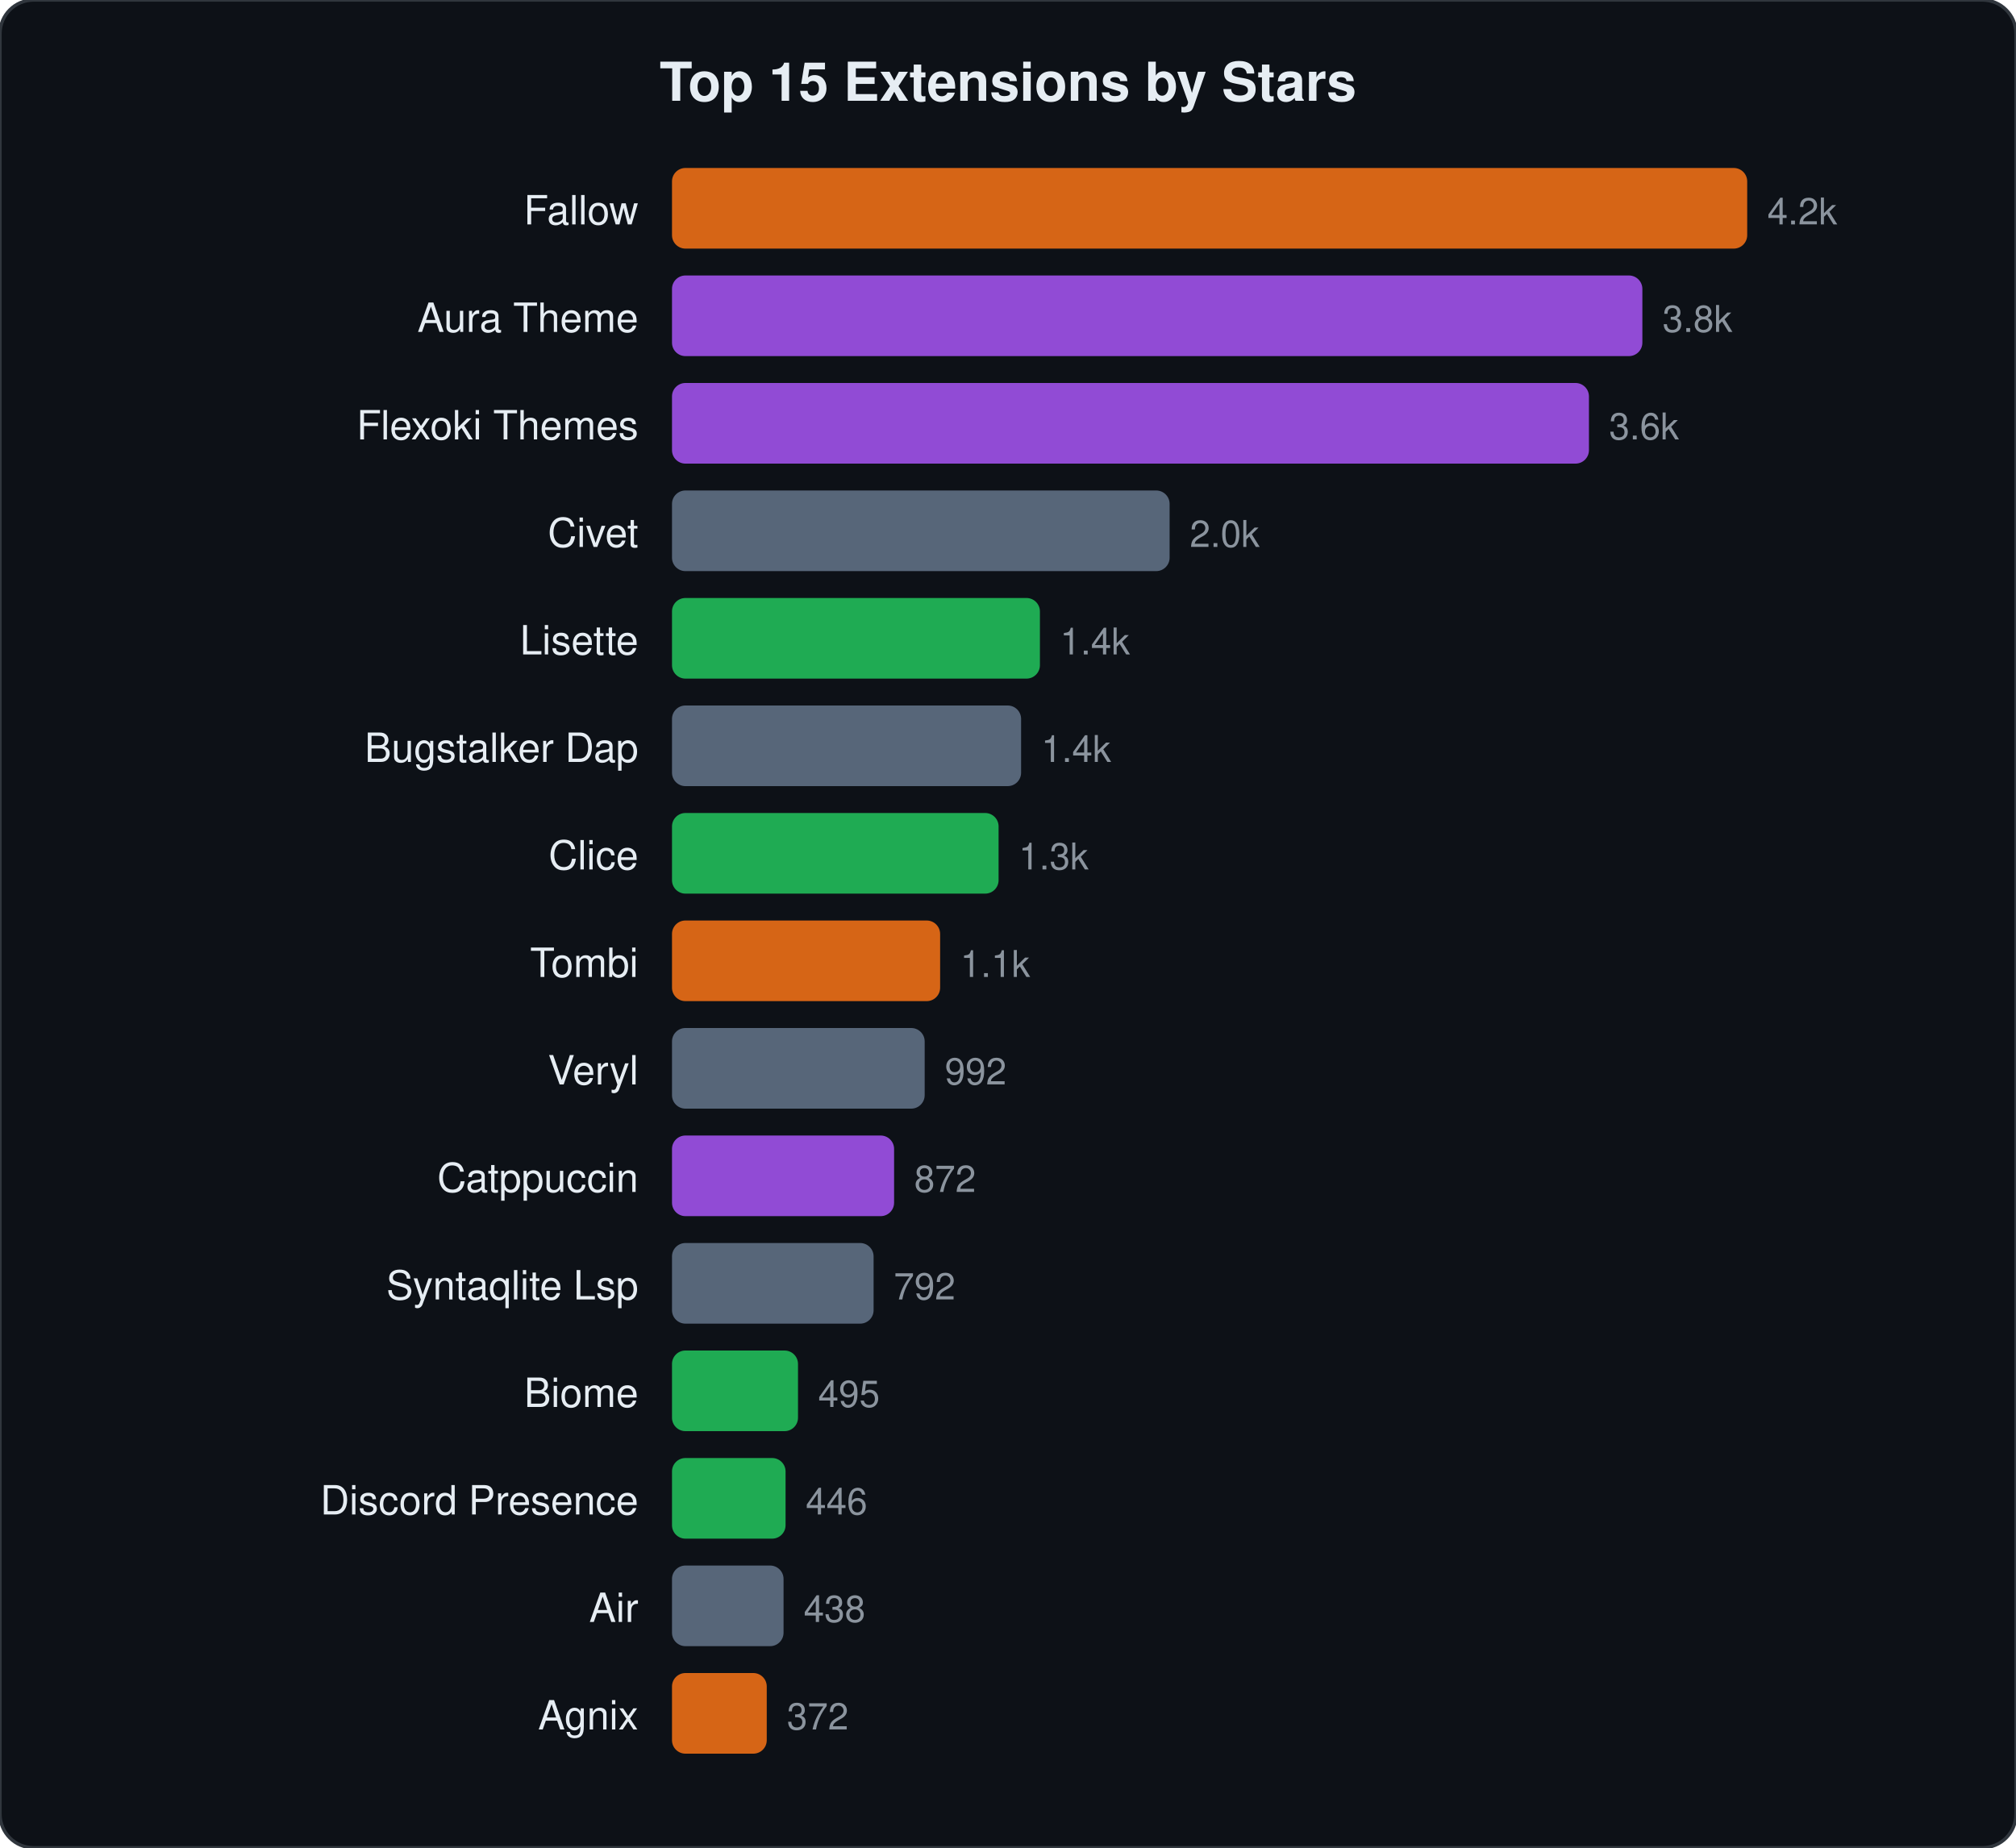
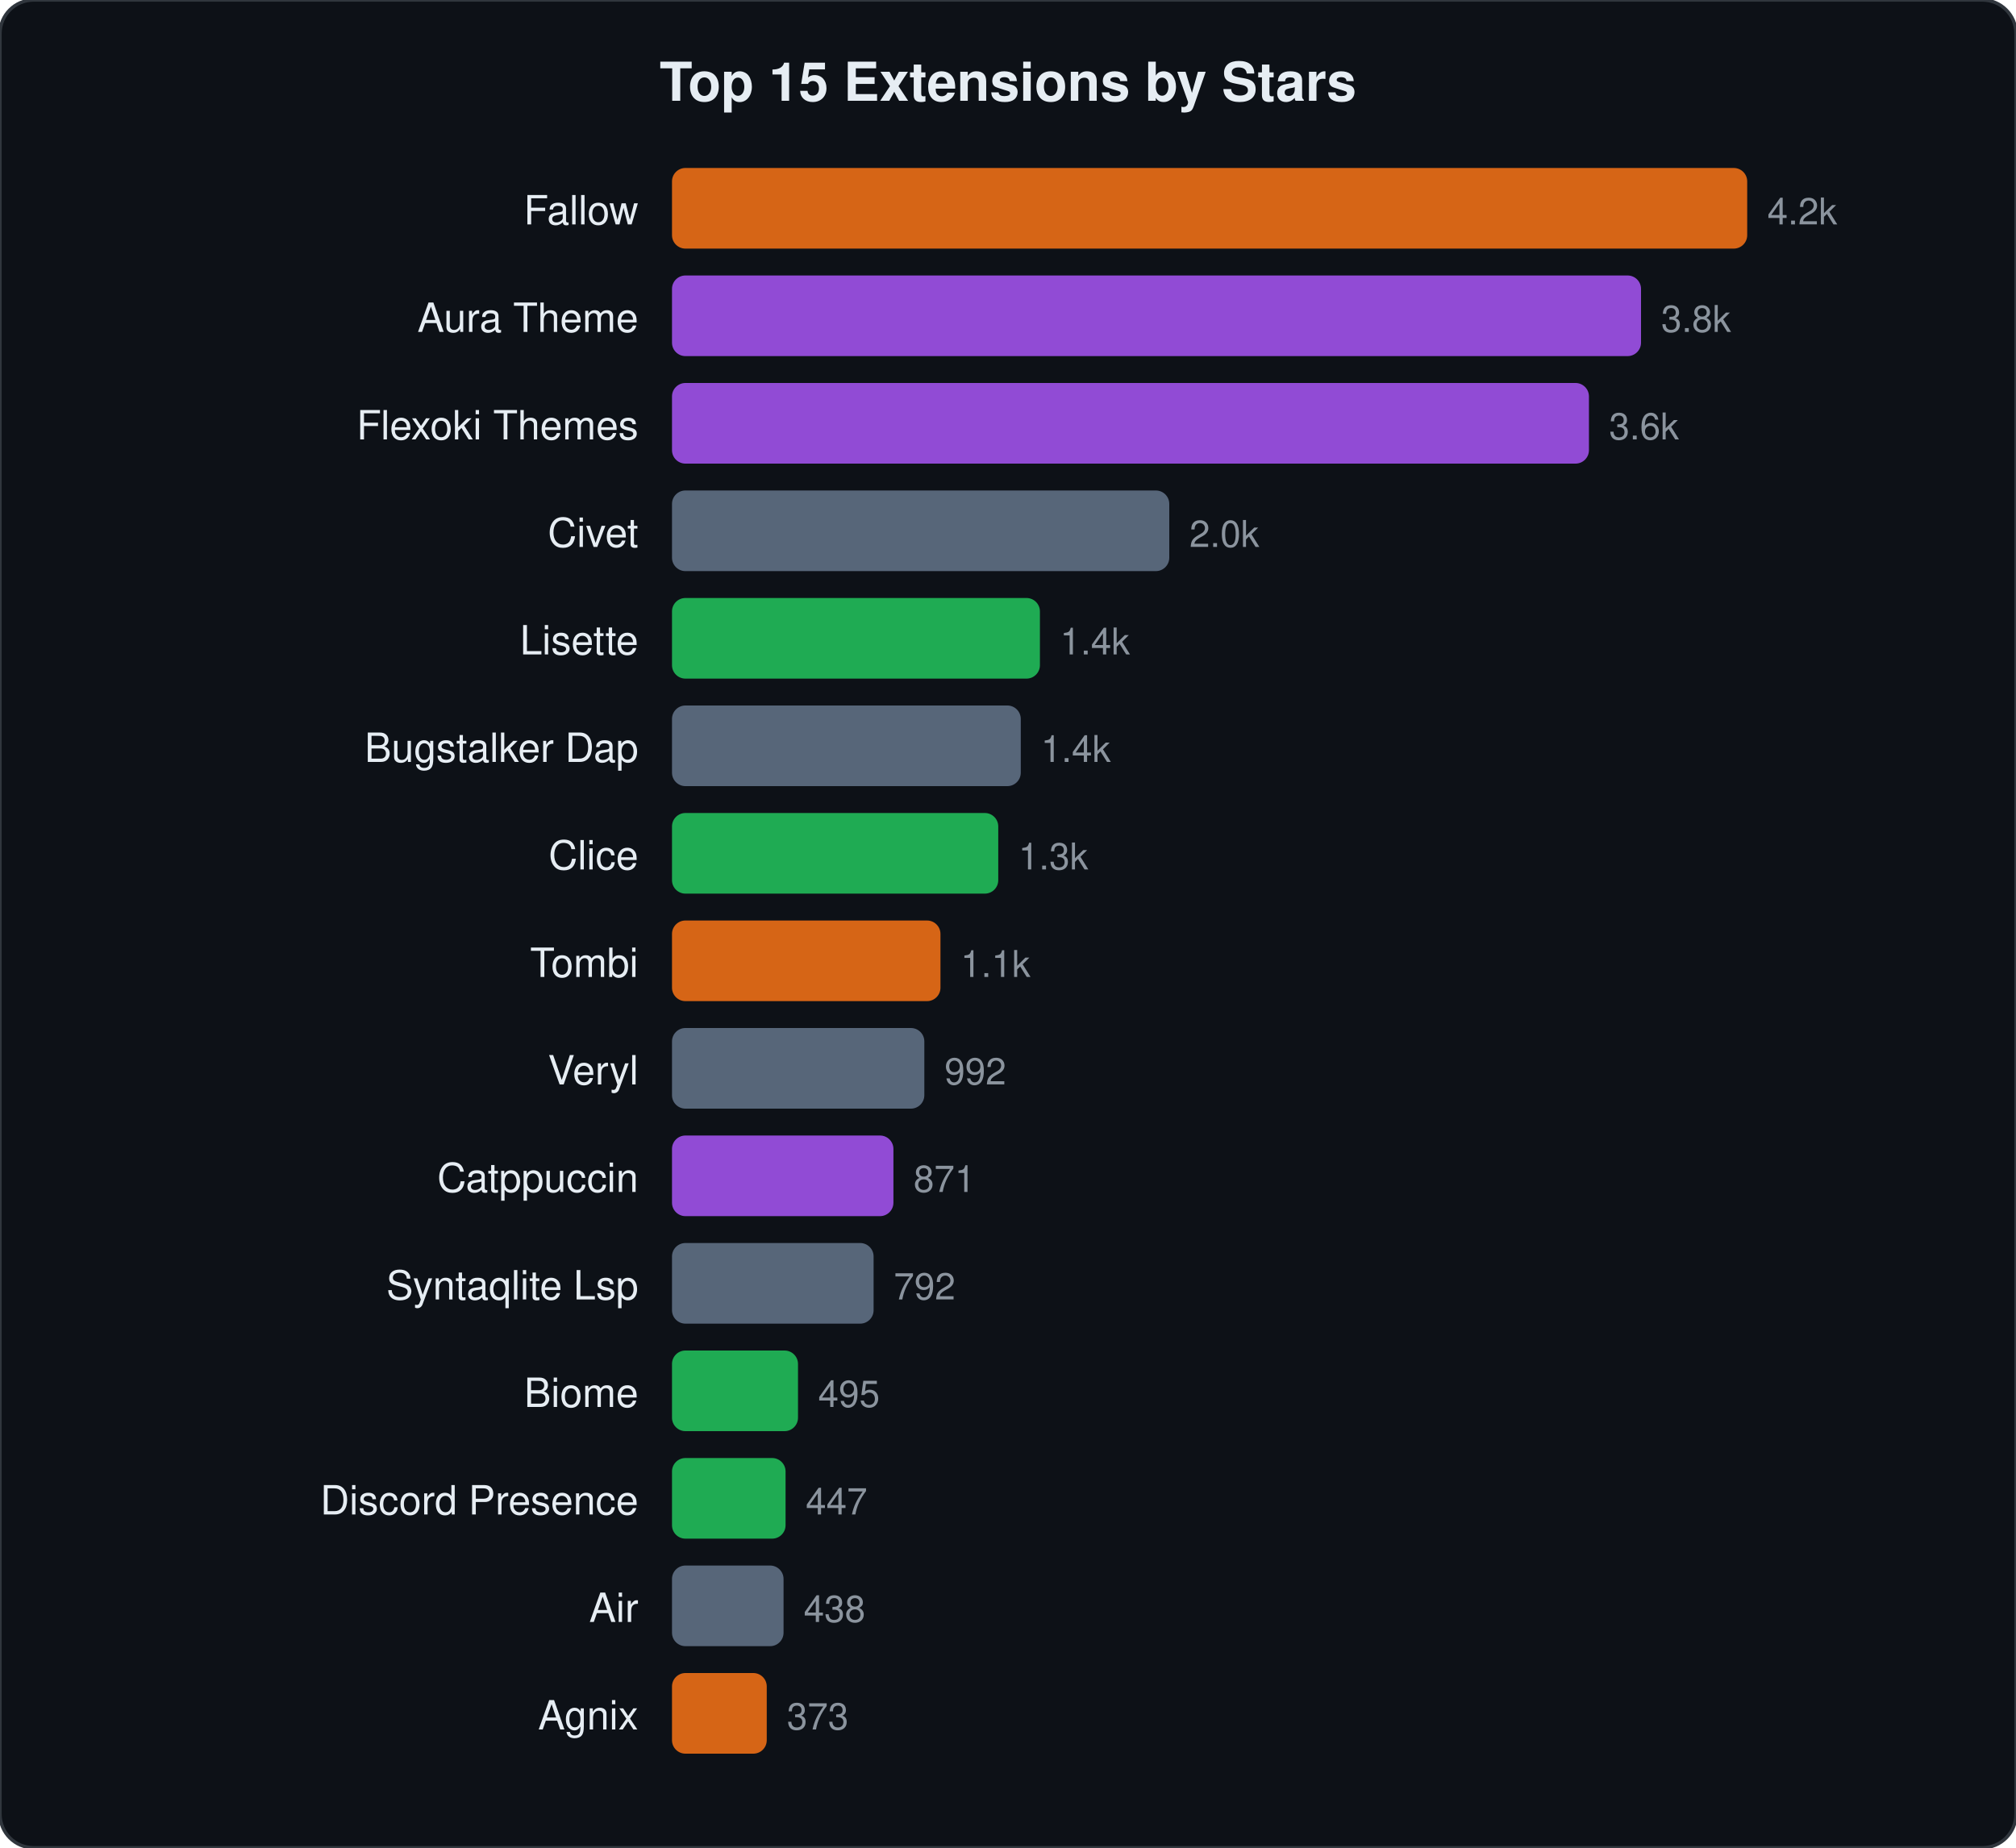
<svg xmlns="http://www.w3.org/2000/svg" viewBox="0 0 600 550" width="600" height="550">
  <style>text{font-family:-apple-system,BlinkMacSystemFont,"Segoe UI",Helvetica,Arial,sans-serif;fill:#e6edf3}.name{font-size:12px}.stars{font-size:11px;fill:#8b949e}.title{font-size:16px;font-weight:600}</style>
  <rect width="600" height="550" rx="10" fill="#0d1117" stroke="#30363d" stroke-width="1" />
  <text x="300" y="30" text-anchor="middle" class="title">Top 15 Extensions by Stars</text>
  <text x="190" y="66.8" text-anchor="end" class="name">Fallow</text>
  <rect x="200" y="50.0" width="320.0" height="24" rx="4" fill="#f97316" opacity="0.85" />
  <text x="526.0" y="66.8" class="stars">4.2k</text>
  <text x="190" y="98.8" text-anchor="end" class="name">Aura Theme</text>
-   <rect x="200" y="82.0" width="288.8" height="24" rx="4" fill="#a855f7" opacity="0.85" />
-   <text x="494.8" y="98.8" class="stars">3.8k</text>
+   <rect x="200" y="82.0" width="288.4" height="24" rx="4" fill="#a855f7" opacity="0.85" />
+   <text x="494.4" y="98.8" class="stars">3.8k</text>
  <text x="190" y="130.8" text-anchor="end" class="name">Flexoki Themes</text>
  <rect x="200" y="114.0" width="272.9" height="24" rx="4" fill="#a855f7" opacity="0.85" />
  <text x="478.9" y="130.8" class="stars">3.6k</text>
  <text x="190" y="162.8" text-anchor="end" class="name">Civet</text>
-   <rect x="200" y="146.0" width="148.1" height="24" rx="4" fill="#64748b" opacity="0.85" />
-   <text x="354.1" y="162.8" class="stars">2.0k</text>
+   <rect x="200" y="146.0" width="148.0" height="24" rx="4" fill="#64748b" opacity="0.85" />
+   <text x="354.0" y="162.8" class="stars">2.0k</text>
  <text x="190" y="194.8" text-anchor="end" class="name">Lisette</text>
  <rect x="200" y="178.0" width="109.5" height="24" rx="4" fill="#22c55e" opacity="0.85" />
  <text x="315.5" y="194.8" class="stars">1.4k</text>
  <text x="190" y="226.8" text-anchor="end" class="name">Bugstalker Dap</text>
-   <rect x="200" y="210.0" width="103.9" height="24" rx="4" fill="#64748b" opacity="0.85" />
-   <text x="309.9" y="226.8" class="stars">1.4k</text>
+   <rect x="200" y="210.0" width="103.8" height="24" rx="4" fill="#64748b" opacity="0.85" />
+   <text x="309.8" y="226.8" class="stars">1.4k</text>
  <text x="190" y="258.8" text-anchor="end" class="name">Clice</text>
-   <rect x="200" y="242.0" width="97.2" height="24" rx="4" fill="#22c55e" opacity="0.85" />
-   <text x="303.2" y="258.8" class="stars">1.3k</text>
+   <rect x="200" y="242.0" width="97.1" height="24" rx="4" fill="#22c55e" opacity="0.85" />
+   <text x="303.1" y="258.8" class="stars">1.3k</text>
  <text x="190" y="290.8" text-anchor="end" class="name">Tombi</text>
-   <rect x="200" y="274.0" width="79.8" height="24" rx="4" fill="#f97316" opacity="0.85" />
-   <text x="285.8" y="290.8" class="stars">1.1k</text>
+   <rect x="200" y="274.0" width="79.9" height="24" rx="4" fill="#f97316" opacity="0.85" />
+   <text x="285.9" y="290.8" class="stars">1.1k</text>
  <text x="190" y="322.8" text-anchor="end" class="name">Veryl</text>
-   <rect x="200" y="306.0" width="75.2" height="24" rx="4" fill="#64748b" opacity="0.85" />
-   <text x="281.2" y="322.8" class="stars">992</text>
+   <rect x="200" y="306.0" width="75.1" height="24" rx="4" fill="#64748b" opacity="0.85" />
+   <text x="281.1" y="322.8" class="stars">992</text>
  <text x="190" y="354.8" text-anchor="end" class="name">Catppuccin</text>
-   <rect x="200" y="338.0" width="66.1" height="24" rx="4" fill="#a855f7" opacity="0.85" />
-   <text x="272.1" y="354.8" class="stars">872</text>
+   <rect x="200" y="338.0" width="65.9" height="24" rx="4" fill="#a855f7" opacity="0.85" />
+   <text x="271.9" y="354.8" class="stars">871</text>
  <text x="190" y="386.8" text-anchor="end" class="name">Syntaqlite Lsp</text>
  <rect x="200" y="370.0" width="60.0" height="24" rx="4" fill="#64748b" opacity="0.85" />
  <text x="266.0" y="386.8" class="stars">792</text>
  <text x="190" y="418.8" text-anchor="end" class="name">Biome</text>
  <rect x="200" y="402.0" width="37.5" height="24" rx="4" fill="#22c55e" opacity="0.85" />
  <text x="243.5" y="418.8" class="stars">495</text>
  <text x="190" y="450.8" text-anchor="end" class="name">Discord Presence</text>
  <rect x="200" y="434.0" width="33.8" height="24" rx="4" fill="#22c55e" opacity="0.85" />
-   <text x="239.8" y="450.8" class="stars">446</text>
+   <text x="239.8" y="450.8" class="stars">447</text>
  <text x="190" y="482.8" text-anchor="end" class="name">Air</text>
  <rect x="200" y="466.0" width="33.2" height="24" rx="4" fill="#64748b" opacity="0.85" />
  <text x="239.2" y="482.8" class="stars">438</text>
  <text x="190" y="514.8" text-anchor="end" class="name">Agnix</text>
  <rect x="200" y="498.0" width="28.2" height="24" rx="4" fill="#f97316" opacity="0.85" />
-   <text x="234.2" y="514.8" class="stars">372</text>
+   <text x="234.2" y="514.8" class="stars">373</text>
</svg>
